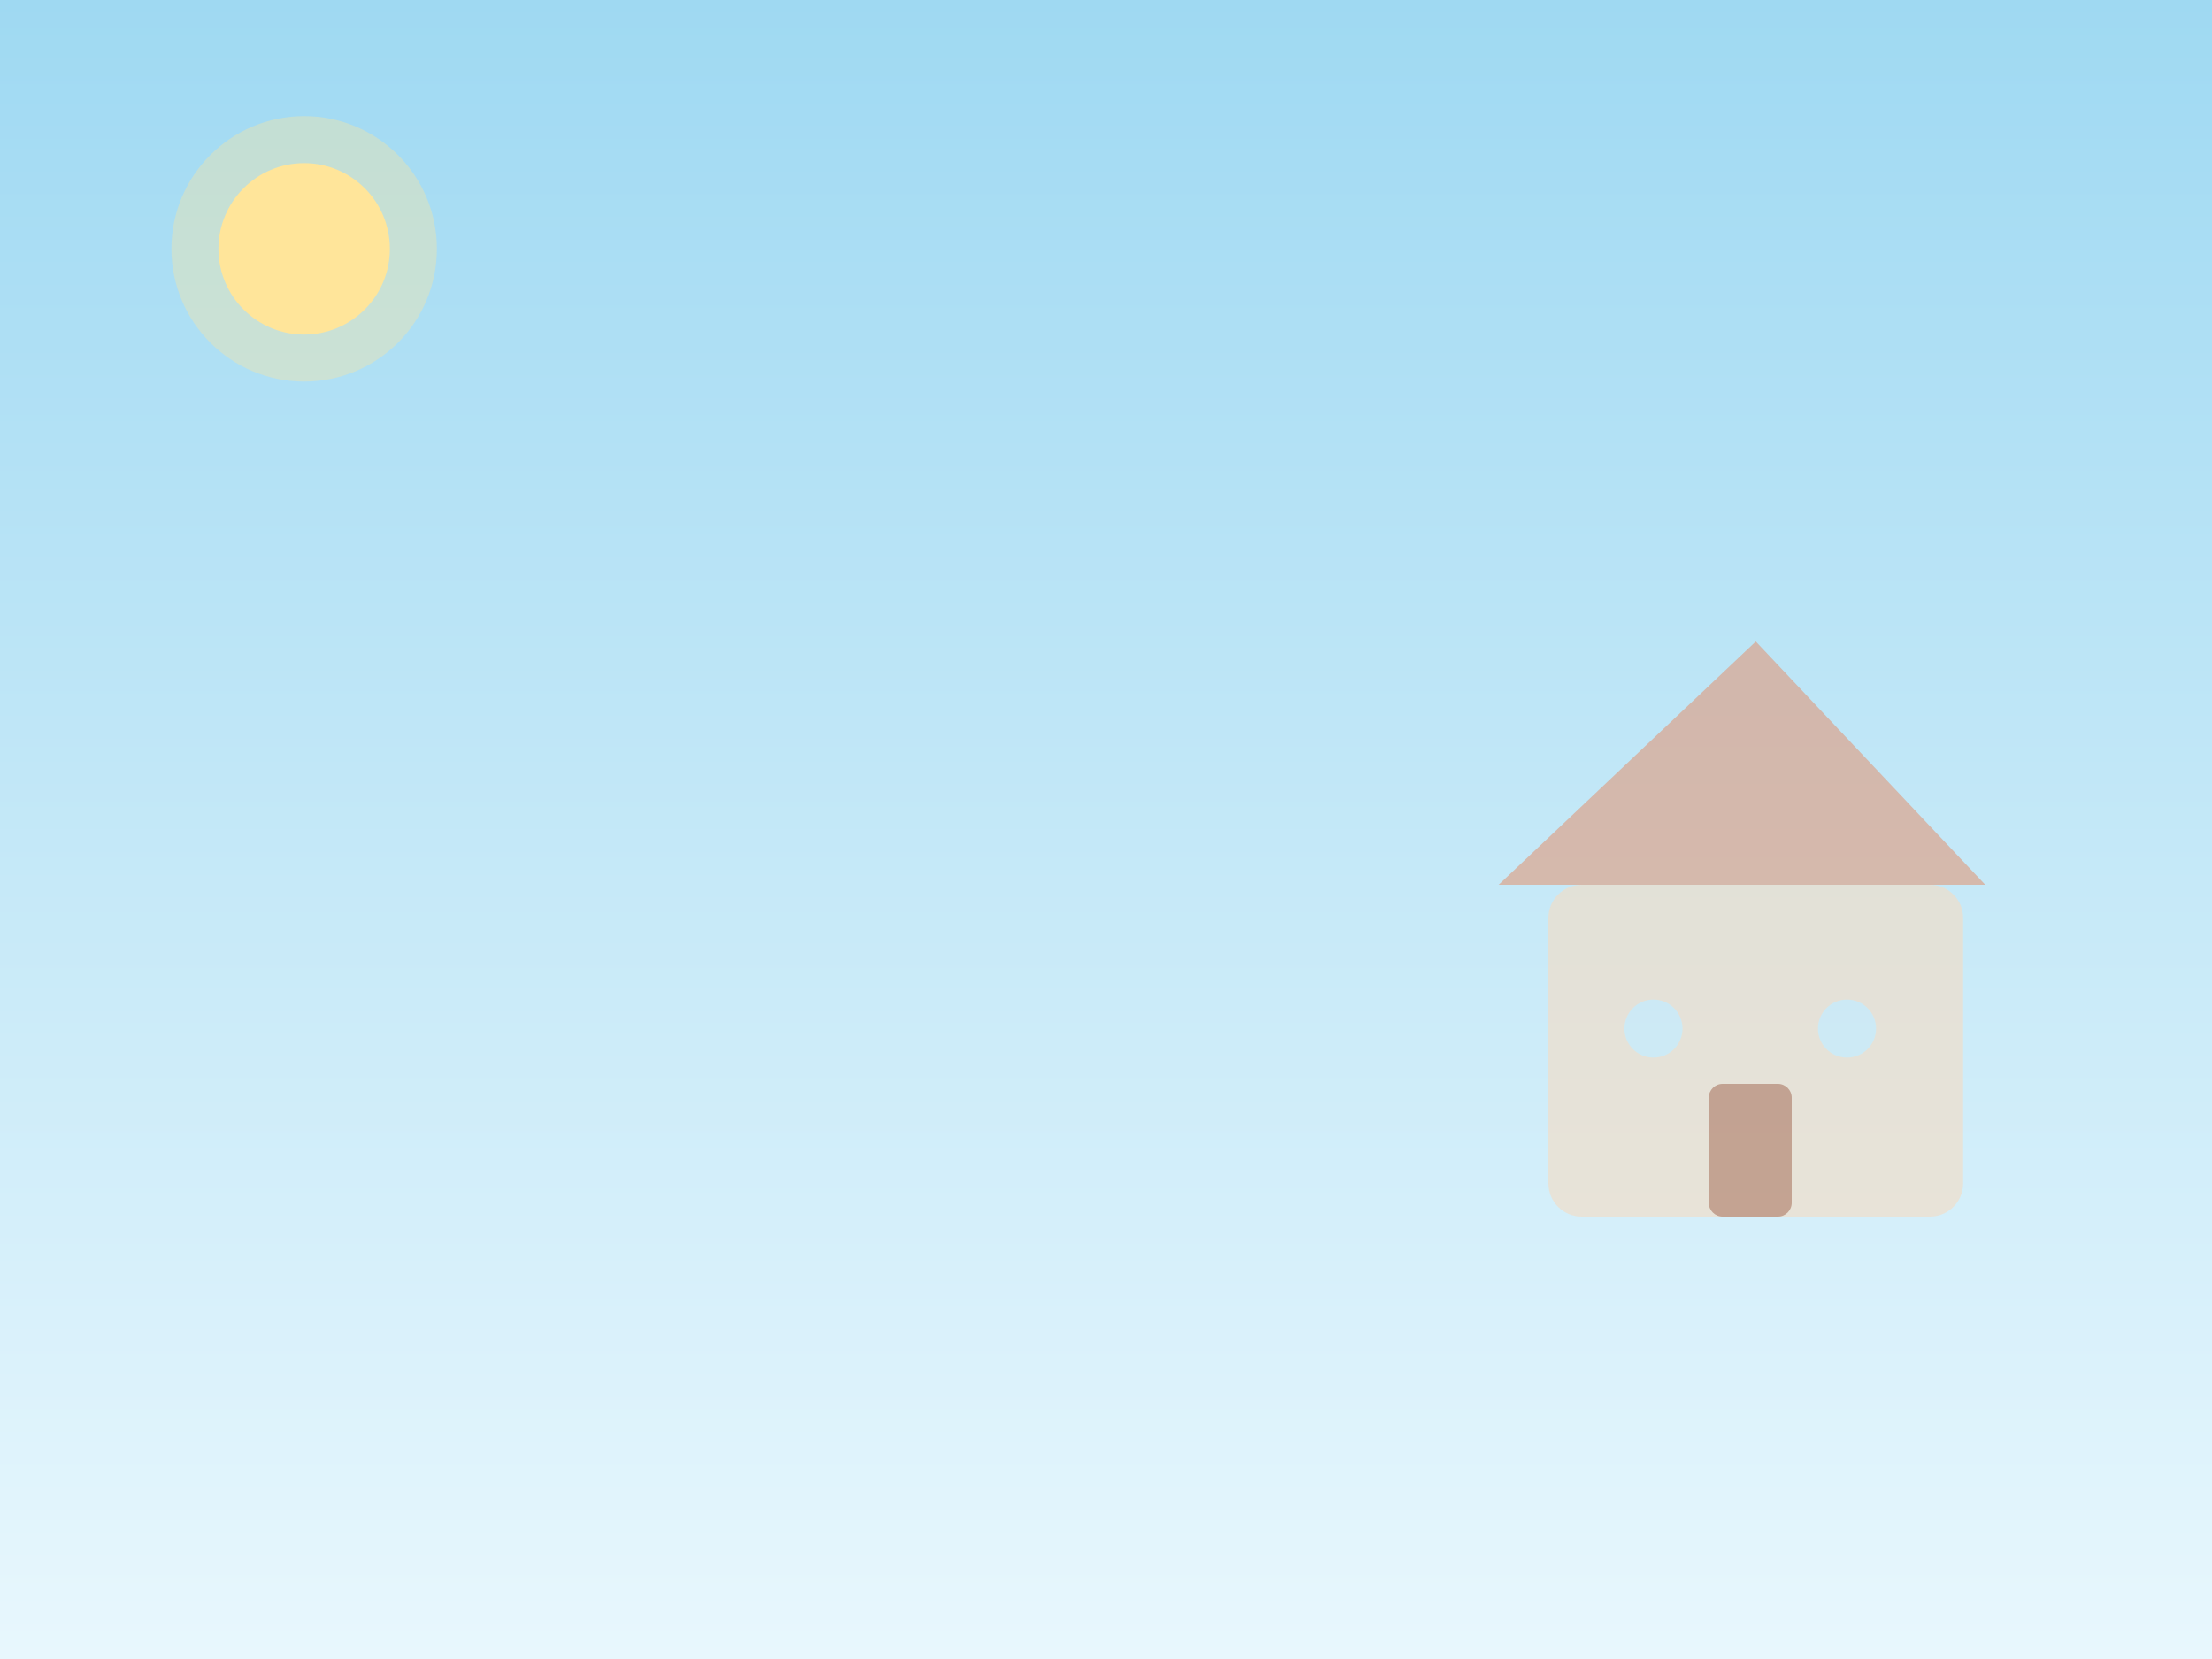
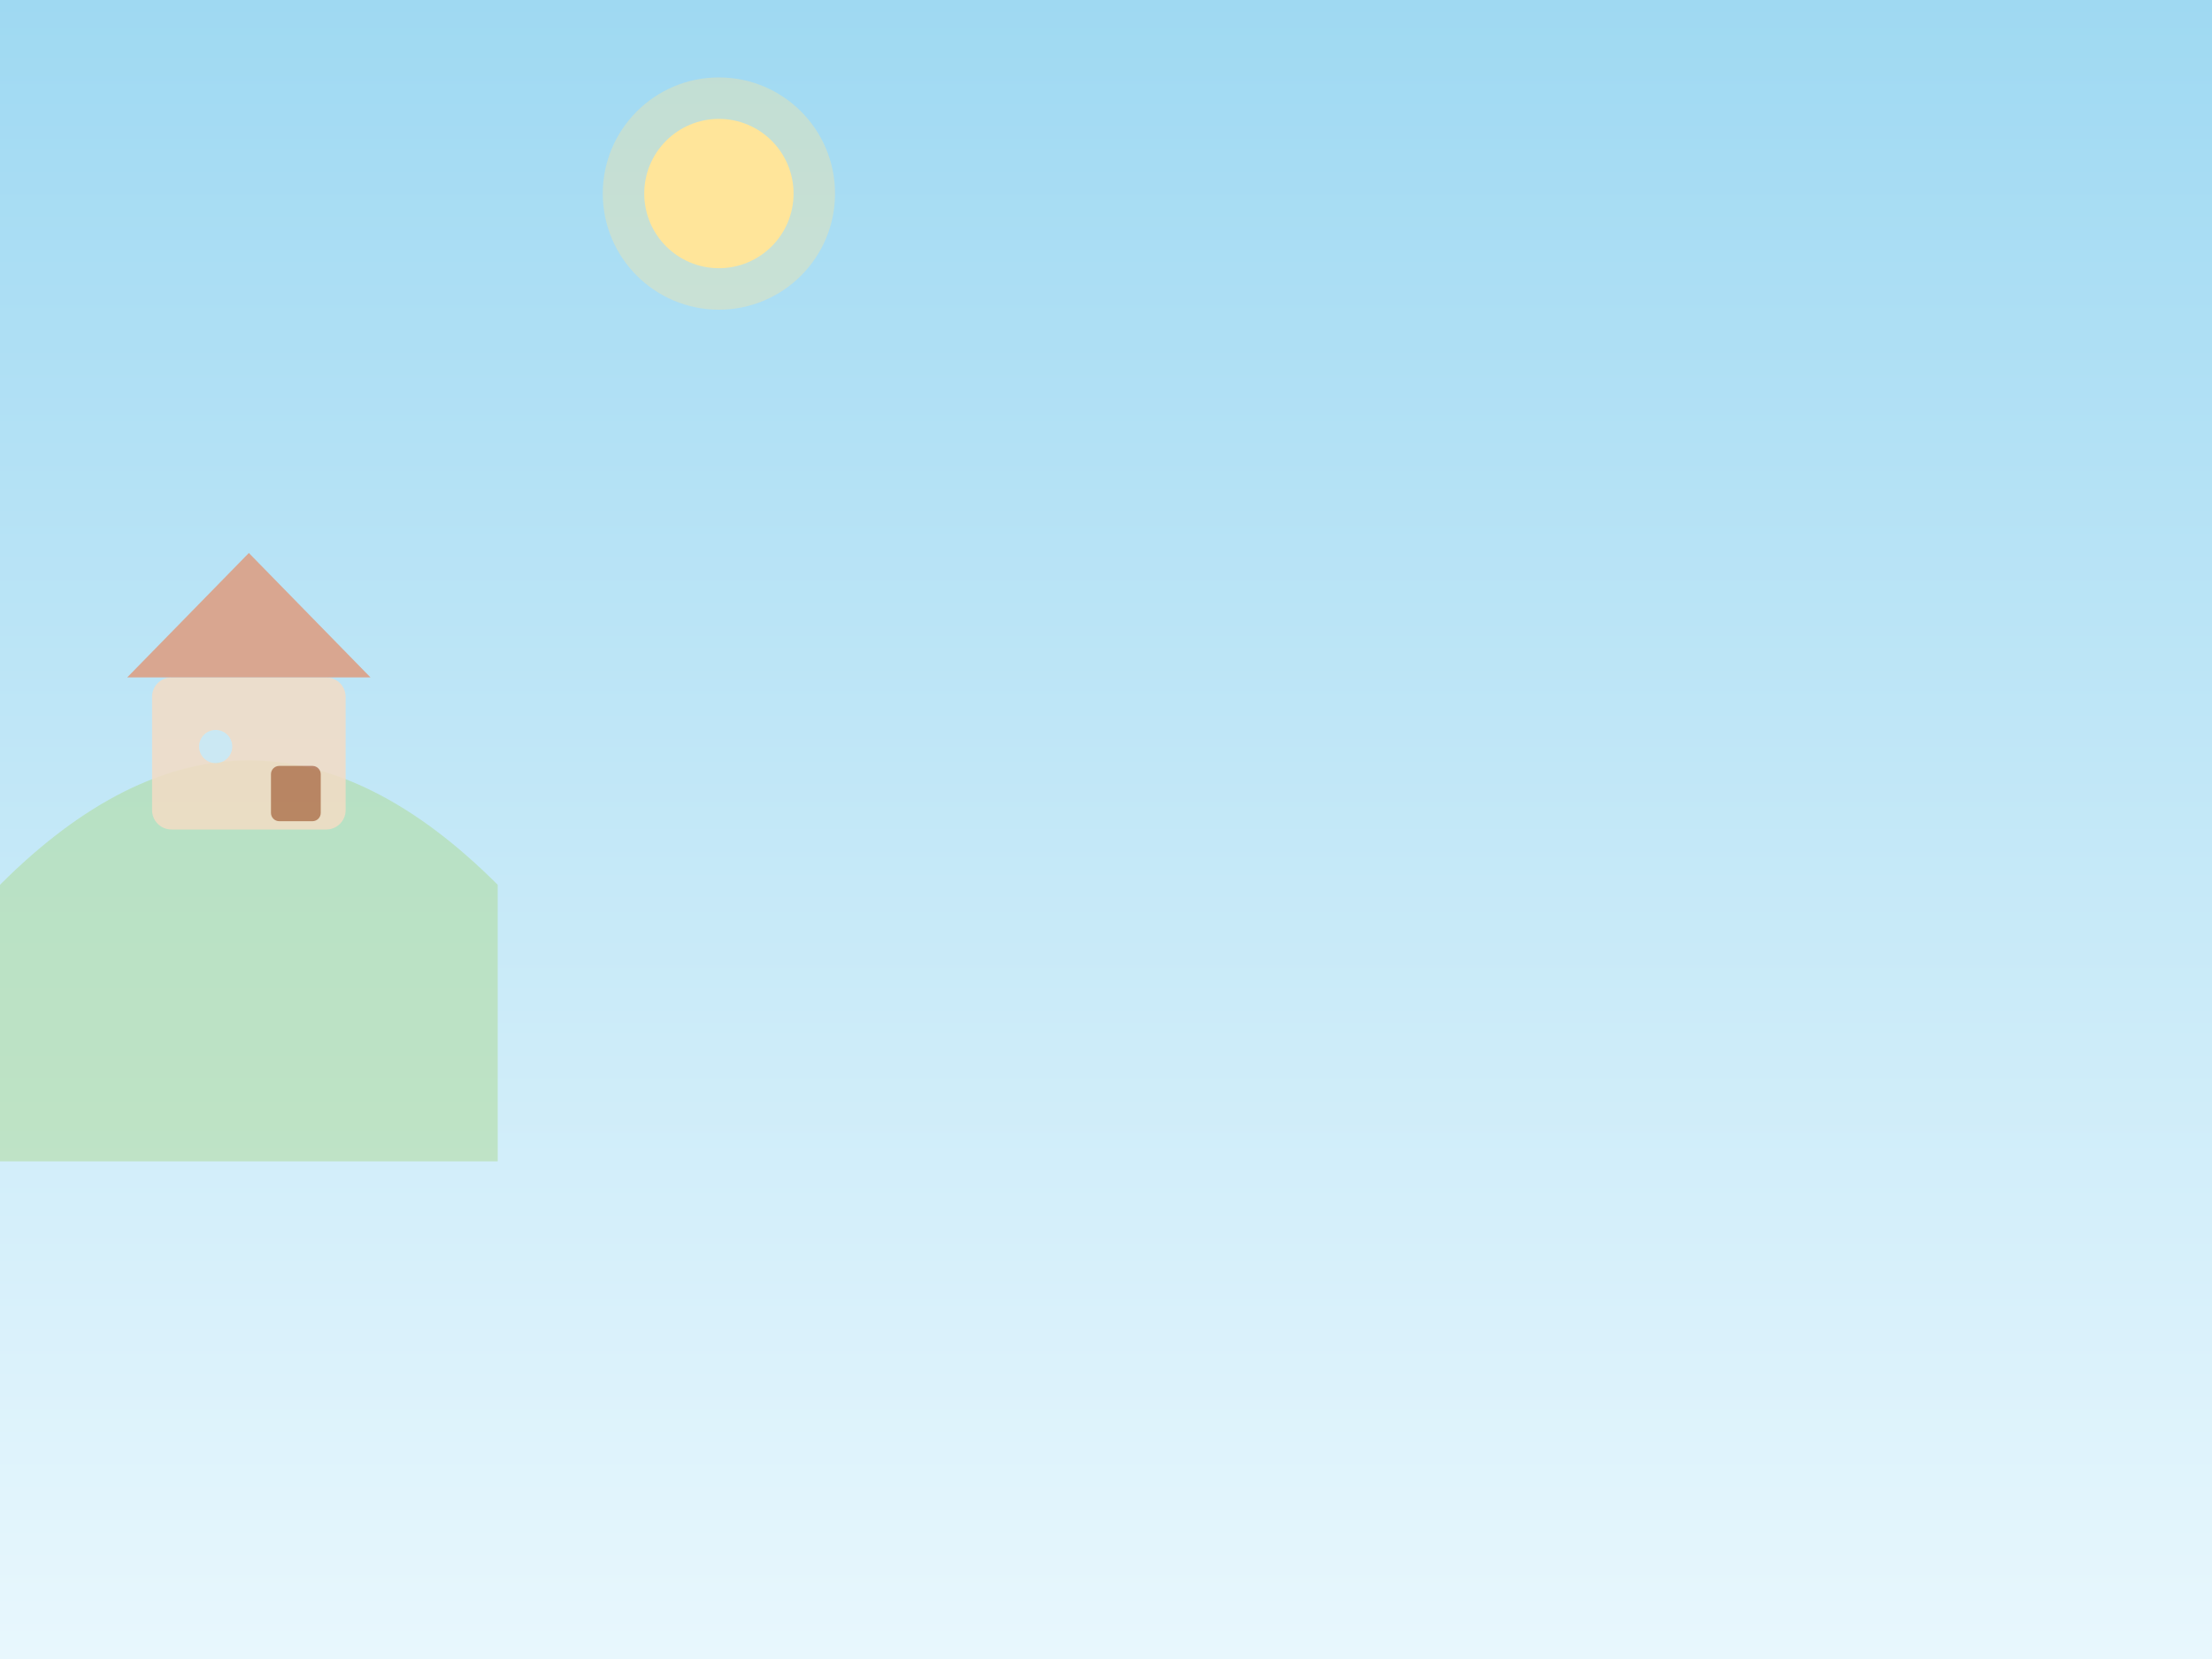
<svg xmlns="http://www.w3.org/2000/svg" width="800" height="600" viewBox="0 0 800 600">
  <defs>
    <linearGradient id="pandaSky" x1="0%" y1="0%" x2="0%" y2="100%">
      <stop offset="0%" stop-color="#9FD9F2" />
      <stop offset="100%" stop-color="#E8F7FD" />
    </linearGradient>
  </defs>
  <rect x="0" y="0" width="800" height="600" fill="url(#pandaSky)" />
-   <circle cx="110" cy="90" r="48" fill="#FFE59A" opacity="0.35" />
-   <circle cx="110" cy="90" r="31" fill="#FFE59A" />
-   <g opacity="0.62">
-     <rect x="560" y="320" width="150" height="120" rx="12" fill="#F3DCC4" />
-     <path d="M542 320 L635 232 L718 320 Z" fill="#DE9B7E" />
-     <circle cx="598" cy="372" r="13" fill="#CDE9F2" stroke="#F3DCC4" stroke-width="5" />
-     <circle cx="668" cy="372" r="13" fill="#CDE9F2" stroke="#F3DCC4" stroke-width="5" />
-     <rect x="618" y="392" width="30" height="48" rx="5" fill="#B97552" />
+   <circle cx="260" cy="70" r="42" fill="#FFE59A" opacity="0.35" />
+   <circle cx="260" cy="70" r="27" fill="#FFE59A" />
+   <path d="M0 320 Q90 230 180 320 L180 420 L0 420 Z" fill="#AEDB9A" opacity="0.55" />
+   <g opacity="0.85">
+     <rect x="55" y="245" width="70" height="55" rx="7" fill="#F3DCC4" />
+     <path d="M46 245 L90 200 L134 245 Z" fill="#DE9B7E" />
+     <circle cx="78" cy="270" r="8" fill="#CDE9F2" stroke="#F3DCC4" stroke-width="4" />
+     <rect x="98" y="277" width="18" height="20" rx="3" fill="#B97552" />
  </g>
</svg>
